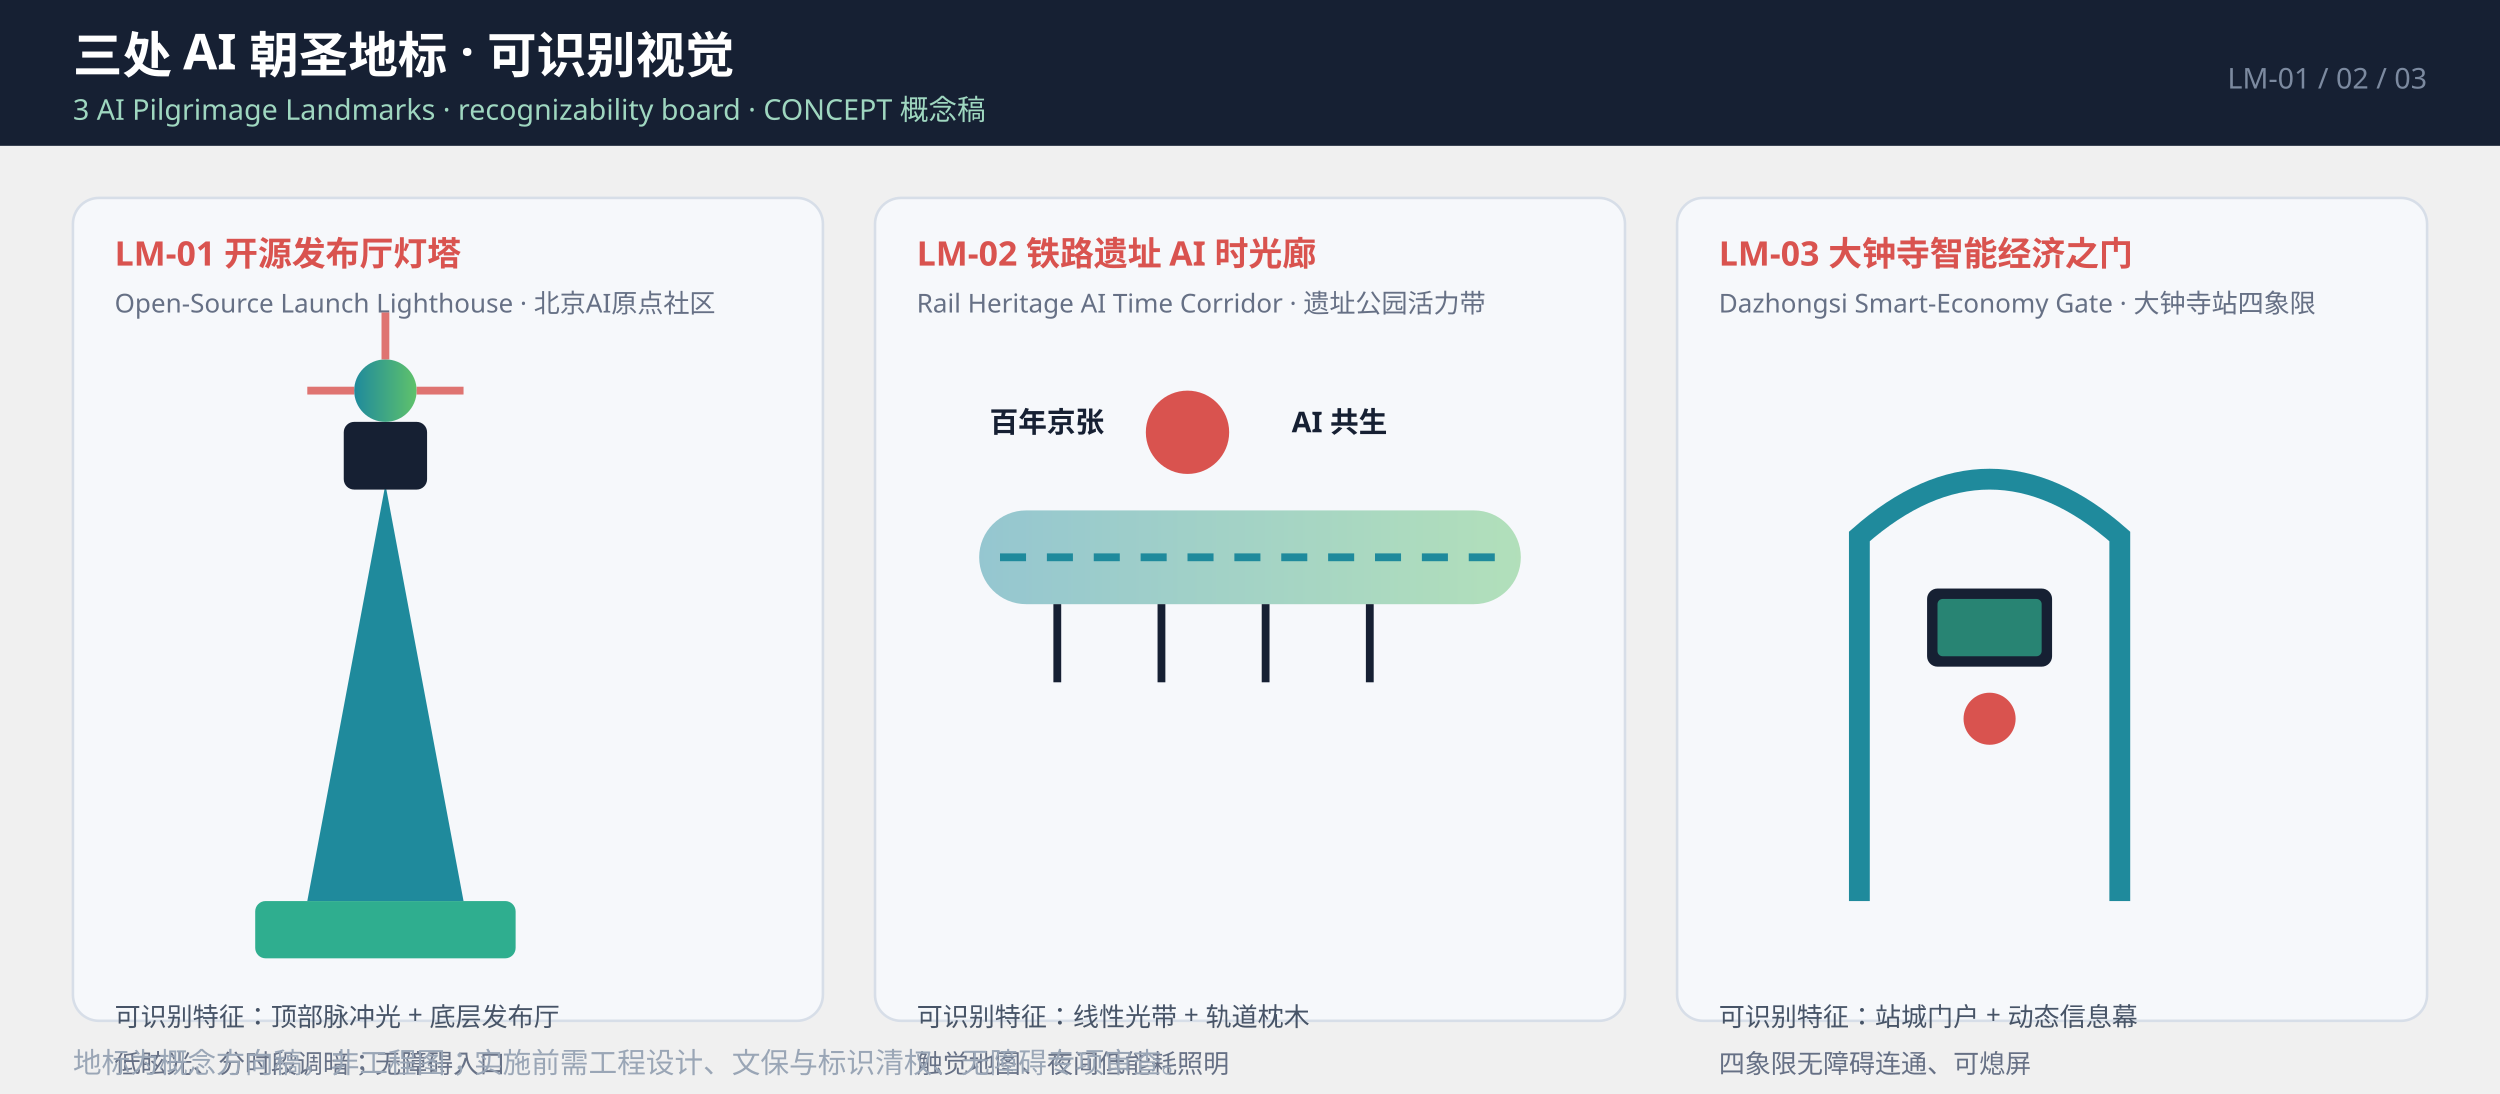
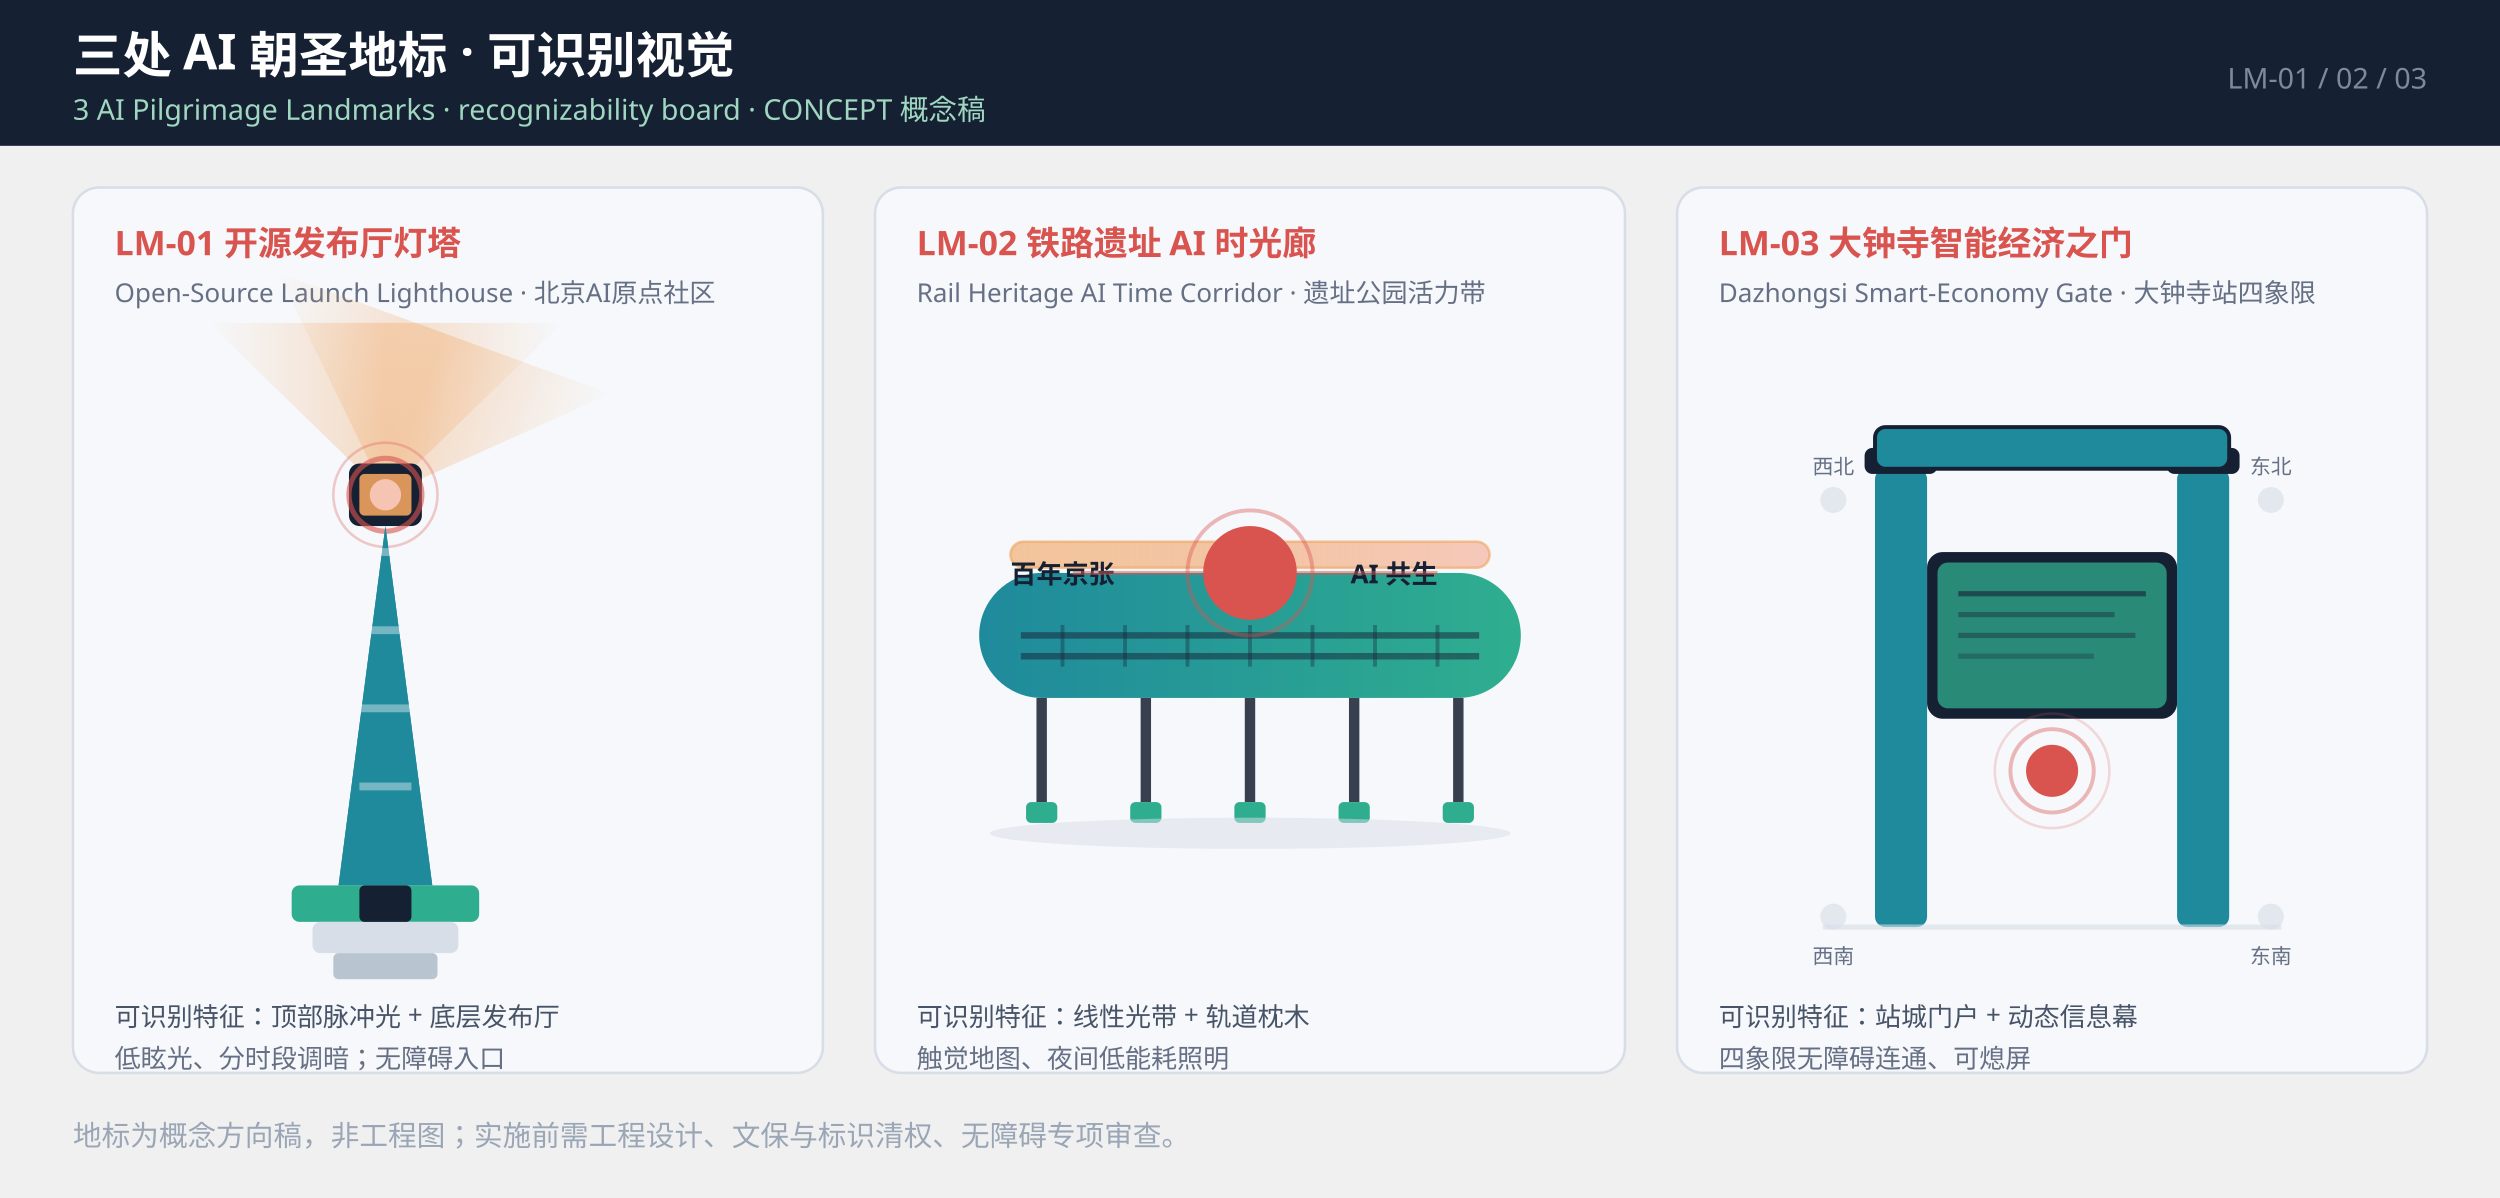
- <svg xmlns="http://www.w3.org/2000/svg" viewBox="0 0 960 420" width="960" height="420" role="img" aria-label="Jing-Zhang AI Symbiosis Belt — three AI pilgrimage landmarks (concept visuals)">
+ <svg xmlns="http://www.w3.org/2000/svg" viewBox="0 0 960 460" width="960" height="460" role="img" aria-label="Jing-Zhang AI Symbiosis Belt — three AI pilgrimage landmarks (concept visuals, redesigned)">
  <rect x="0" y="0" width="960" height="56" fill="#162033" />
  <text x="28" y="28" font-family="sans-serif" font-size="19" font-weight="700" fill="#fff">三处 AI 朝圣地标 · 可识别视觉</text>
  <text x="28" y="46" font-family="sans-serif" font-size="11" fill="#9fd7c0">3 AI Pilgrimage Landmarks · recognizability board · CONCEPT 概念稿</text>
  <text x="932" y="34" font-family="sans-serif" font-size="11" fill="#7c8aa0" text-anchor="end">LM-01 / 02 / 03</text>
-   <g transform="translate(28,76)">
-     <rect x="0" y="0" width="288" height="316" rx="10" fill="#f6f8fb" stroke="#d7dee8" />
+   <defs>
+     <linearGradient id="beam" x1="0" y1="0" x2="1" y2="0">
+       <stop offset="0" stop-color="#f0a35e" stop-opacity="0.0" />
+       <stop offset="0.5" stop-color="#f0a35e" stop-opacity="0.35" />
+       <stop offset="1" stop-color="#f0a35e" stop-opacity="0.0" />
+     </linearGradient>
+     <linearGradient id="corridor" x1="0" y1="0" x2="1" y2="0">
+       <stop offset="0" stop-color="#1f8a9c" />
+       <stop offset="1" stop-color="#2fae8f" />
+     </linearGradient>
+     <linearGradient id="lightband" x1="0" y1="0" x2="1" y2="0">
+       <stop offset="0" stop-color="#f0a35e" stop-opacity="0.6" />
+       <stop offset="1" stop-color="#f5c4b3" stop-opacity="0.9" />
+     </linearGradient>
+   </defs>
+   <g transform="translate(28,72)">
+     <rect x="0" y="0" width="288" height="340" rx="10" fill="#f6f8fb" stroke="#d7dee8" />
    <text x="16" y="26" font-family="sans-serif" font-size="13" font-weight="700" fill="#d9534f">LM-01 开源发布厅灯塔</text>
    <text x="16" y="44" font-family="sans-serif" font-size="10" fill="#667085">Open-Source Launch Lighthouse · 北京AI原点社区</text>
-     <path d="M120 110 L150 270 L90 270 Z" fill="#1f8a9c" />
-     <rect x="104" y="86" width="32" height="26" rx="4" fill="#162033" />
-     <circle cx="120" cy="74" r="12" fill="url(#lmg)" />
-     <g stroke="#d9534f" stroke-width="3" opacity="0.8">
-       <line x1="120" y1="62" x2="120" y2="44" />
-       <line x1="132" y1="74" x2="150" y2="74" />
-       <line x1="108" y1="74" x2="90" y2="74" />
-     </g>
-     <rect x="70" y="270" width="100" height="22" rx="4" fill="#2fae8f" />
-     <text x="16" y="318" font-family="sans-serif" font-size="10" fill="#475467">可识别特征：顶部脉冲光 + 底层发布厅</text>
-     <text x="16" y="336" font-family="sans-serif" font-size="10" fill="#667085">低眩光、分时段调暗；无障碍入口</text>
+     <path d="M120 118 L52 52 L188 52 Z" fill="url(#beam)" />
+     <path d="M120 118 L52 52 L188 52 Z" fill="url(#beam)" transform="rotate(20 120 118)" />
+     <rect x="106" y="106" width="28" height="24" rx="4" fill="#162033" />
+     <rect x="110" y="110" width="20" height="16" rx="2" fill="#f0a35e" opacity="0.9" />
+     <circle cx="120" cy="118" r="6" fill="#f5c4b3" />
+     <circle cx="120" cy="118" r="14" fill="none" stroke="#d9534f" stroke-width="2" opacity="0.6" />
+     <circle cx="120" cy="118" r="20" fill="none" stroke="#d9534f" stroke-width="1" opacity="0.3" />
+     <path d="M120 130 L138 268 L102 268 Z" fill="#1f8a9c" />
+     <path d="M120 130 L138 268 L102 268 Z" fill="#1f8a9c" />
+     <path d="M104 200 L136 200" stroke="#f6f8fb" stroke-width="3" opacity="0.4" />
+     <path d="M106 170 L134 170" stroke="#f6f8fb" stroke-width="3" opacity="0.4" />
+     <path d="M108 140 L132 140" stroke="#f6f8fb" stroke-width="3" opacity="0.4" />
+     <path d="M110 230 L130 230" stroke="#f6f8fb" stroke-width="3" opacity="0.4" />
+     <rect x="84" y="268" width="72" height="14" rx="3" fill="#2fae8f" />
+     <rect x="92" y="282" width="56" height="12" rx="3" fill="#d7dee8" />
+     <rect x="100" y="294" width="40" height="10" rx="2" fill="#b8c4d0" />
+     <rect x="110" y="268" width="20" height="14" rx="2" fill="#162033" />
+     <text x="16" y="322" font-family="sans-serif" font-size="10" fill="#475467">可识别特征：顶部脉冲光 + 底层发布厅</text>
+     <text x="16" y="338" font-family="sans-serif" font-size="10" fill="#667085">低眩光、分时段调暗；无障碍入口</text>
  </g>
-   <g transform="translate(336,76)">
-     <rect x="0" y="0" width="288" height="316" rx="10" fill="#f6f8fb" stroke="#d7dee8" />
+   <g transform="translate(336,72)">
+     <rect x="0" y="0" width="288" height="340" rx="10" fill="#f6f8fb" stroke="#d7dee8" />
    <text x="16" y="26" font-family="sans-serif" font-size="13" font-weight="700" fill="#d9534f">LM-02 铁路遗址 AI 时光廊</text>
    <text x="16" y="44" font-family="sans-serif" font-size="10" fill="#667085">Rail Heritage AI Time Corridor · 遗址公园活力带</text>
-     <rect x="40" y="120" width="208" height="36" rx="18" fill="url(#lmg)" opacity="0.45" />
-     <line x1="48" y1="138" x2="240" y2="138" stroke="#1f8a9c" stroke-width="3" stroke-dasharray="10 8" />
-     <g stroke="#162033" stroke-width="3">
-       <line x1="70" y1="156" x2="70" y2="186" />
-       <line x1="110" y1="156" x2="110" y2="186" />
-       <line x1="150" y1="156" x2="150" y2="186" />
-       <line x1="190" y1="156" x2="190" y2="186" />
+     <g stroke="#162033" stroke-width="4" opacity="0.85">
+       <line x1="64" y1="196" x2="64" y2="236" />
+       <line x1="104" y1="196" x2="104" y2="236" />
+       <line x1="144" y1="196" x2="144" y2="236" />
+       <line x1="184" y1="196" x2="184" y2="236" />
+       <line x1="224" y1="196" x2="224" y2="236" />
    </g>
-     <circle cx="120" cy="90" r="16" fill="#d9534f" />
-     <text x="44" y="90" font-family="sans-serif" font-size="11" font-weight="700" fill="#162033">百年京张</text>
-     <text x="160" y="90" font-family="sans-serif" font-size="11" font-weight="700" fill="#162033">AI 共生</text>
-     <text x="16" y="318" font-family="sans-serif" font-size="10" fill="#475467">可识别特征：线性光带 + 轨道枕木</text>
-     <text x="16" y="336" font-family="sans-serif" font-size="10" fill="#667085">触觉地图、夜间低能耗照明</text>
+     <g fill="#2fae8f">
+       <rect x="58" y="236" width="12" height="8" rx="2" />
+       <rect x="98" y="236" width="12" height="8" rx="2" />
+       <rect x="138" y="236" width="12" height="8" rx="2" />
+       <rect x="178" y="236" width="12" height="8" rx="2" />
+       <rect x="218" y="236" width="12" height="8" rx="2" />
+     </g>
+     <rect x="40" y="148" width="208" height="48" rx="24" fill="url(#corridor)" />
+     <line x1="56" y1="172" x2="232" y2="172" stroke="#162033" stroke-width="2.5" opacity="0.5" />
+     <line x1="56" y1="180" x2="232" y2="180" stroke="#162033" stroke-width="2.5" opacity="0.5" />
+     <g stroke="#162033" stroke-width="1.5" opacity="0.35">
+       <line x1="72" y1="168" x2="72" y2="184" />
+       <line x1="96" y1="168" x2="96" y2="184" />
+       <line x1="120" y1="168" x2="120" y2="184" />
+       <line x1="144" y1="168" x2="144" y2="184" />
+       <line x1="168" y1="168" x2="168" y2="184" />
+       <line x1="192" y1="168" x2="192" y2="184" />
+       <line x1="216" y1="168" x2="216" y2="184" />
+     </g>
+     <rect x="52" y="136" width="184" height="10" rx="5" fill="url(#lightband)" />
+     <rect x="52" y="136" width="184" height="10" rx="5" fill="none" stroke="#f0a35e" stroke-width="1" opacity="0.6" />
+     <circle cx="144" cy="148" r="18" fill="#d9534f" />
+     <circle cx="144" cy="148" r="24" fill="none" stroke="#d9534f" stroke-width="1.5" opacity="0.4" />
+     <text x="52" y="152" font-family="sans-serif" font-size="10" font-weight="700" fill="#162033">百年京张</text>
+     <text x="216" y="152" font-family="sans-serif" font-size="10" font-weight="700" fill="#162033" text-anchor="end">AI 共生</text>
+     <line x1="76" y1="148" x2="126" y2="148" stroke="#d9534f" stroke-width="1.5" opacity="0.5" />
+     <line x1="162" y1="148" x2="216" y2="148" stroke="#d9534f" stroke-width="1.5" opacity="0.5" />
+     <ellipse cx="144" cy="248" rx="100" ry="6" fill="#d7dee8" opacity="0.5" />
+     <text x="16" y="322" font-family="sans-serif" font-size="10" fill="#475467">可识别特征：线性光带 + 轨道枕木</text>
+     <text x="16" y="338" font-family="sans-serif" font-size="10" fill="#667085">触觉地图、夜间低能耗照明</text>
  </g>
-   <g transform="translate(644,76)">
-     <rect x="0" y="0" width="288" height="316" rx="10" fill="#f6f8fb" stroke="#d7dee8" />
+   <g transform="translate(644,72)">
+     <rect x="0" y="0" width="288" height="340" rx="10" fill="#f6f8fb" stroke="#d7dee8" />
    <text x="16" y="26" font-family="sans-serif" font-size="13" font-weight="700" fill="#d9534f">LM-03 大钟寺智能经济之门</text>
    <text x="16" y="44" font-family="sans-serif" font-size="10" fill="#667085">Dazhongsi Smart-Economy Gate · 大钟寺站四象限</text>
-     <path d="M70 270 L70 130 Q120 86 170 130 L170 270" fill="none" stroke="#1f8a9c" stroke-width="8" />
-     <rect x="96" y="150" width="48" height="30" rx="4" fill="#162033" />
-     <rect x="100" y="154" width="40" height="22" rx="2" fill="#2fae8f" opacity="0.7" />
-     <circle cx="120" cy="200" r="10" fill="#d9534f" />
-     <text x="16" y="318" font-family="sans-serif" font-size="10" fill="#475467">可识别特征：站城门户 + 动态信息幕</text>
-     <text x="16" y="336" font-family="sans-serif" font-size="10" fill="#667085">四象限无障碍连通、可熄屏</text>
+     <g fill="#d7dee8" opacity="0.6">
+       <circle cx="60" cy="120" r="5" />
+       <circle cx="228" cy="120" r="5" />
+       <circle cx="60" cy="280" r="5" />
+       <circle cx="228" cy="280" r="5" />
+     </g>
+     <text x="60" y="110" font-family="sans-serif" font-size="8" fill="#667085" text-anchor="middle">西北</text>
+     <text x="228" y="110" font-family="sans-serif" font-size="8" fill="#667085" text-anchor="middle">东北</text>
+     <text x="60" y="298" font-family="sans-serif" font-size="8" fill="#667085" text-anchor="middle">西南</text>
+     <text x="228" y="298" font-family="sans-serif" font-size="8" fill="#667085" text-anchor="middle">东南</text>
+     <rect x="76" y="108" width="20" height="176" rx="4" fill="#1f8a9c" />
+     <rect x="192" y="108" width="20" height="176" rx="4" fill="#1f8a9c" />
+     <rect x="72" y="100" width="28" height="10" rx="3" fill="#162033" />
+     <rect x="188" y="100" width="28" height="10" rx="3" fill="#162033" />
+     <rect x="76" y="92" width="136" height="16" rx="4" fill="#1f8a9c" />
+     <rect x="76" y="92" width="136" height="16" rx="4" fill="none" stroke="#162033" stroke-width="1.5" />
+     <rect x="96" y="140" width="96" height="64" rx="6" fill="#162033" />
+     <rect x="100" y="144" width="88" height="56" rx="4" fill="#2fae8f" opacity="0.75" />
+     <line x1="108" y1="156" x2="180" y2="156" stroke="#162033" stroke-width="2" opacity="0.6" />
+     <line x1="108" y1="164" x2="168" y2="164" stroke="#162033" stroke-width="2" opacity="0.4" />
+     <line x1="108" y1="172" x2="176" y2="172" stroke="#162033" stroke-width="2" opacity="0.4" />
+     <line x1="108" y1="180" x2="160" y2="180" stroke="#162033" stroke-width="2" opacity="0.3" />
+     <circle cx="144" cy="224" r="10" fill="#d9534f" />
+     <circle cx="144" cy="224" r="16" fill="none" stroke="#d9534f" stroke-width="1.5" opacity="0.4" />
+     <circle cx="144" cy="224" r="22" fill="none" stroke="#d9534f" stroke-width="1" opacity="0.2" />
+     <line x1="56" y1="284" x2="232" y2="284" stroke="#d7dee8" stroke-width="2" opacity="0.6" />
+     <text x="16" y="322" font-family="sans-serif" font-size="10" fill="#475467">可识别特征：站城门户 + 动态信息幕</text>
+     <text x="16" y="338" font-family="sans-serif" font-size="10" fill="#667085">四象限无障碍连通、可熄屏</text>
  </g>
-   <defs>
-     <linearGradient id="lmg" x1="0" y1="0" x2="1" y2="0">
-       <stop offset="0" stop-color="#1f8a9c" />
-       <stop offset="1" stop-color="#5fc26b" />
-     </linearGradient>
-   </defs>
-   <text x="28" y="412" font-family="sans-serif" font-size="11" fill="#9aa6b6">地标为概念方向稿，非工程图；实施前需工程设计、文保与标识清权、无障碍专项审查。</text>
+   <text x="28" y="440" font-family="sans-serif" font-size="11" fill="#9aa6b6">地标为概念方向稿，非工程图；实施前需工程设计、文保与标识清权、无障碍专项审查。</text>
</svg>
